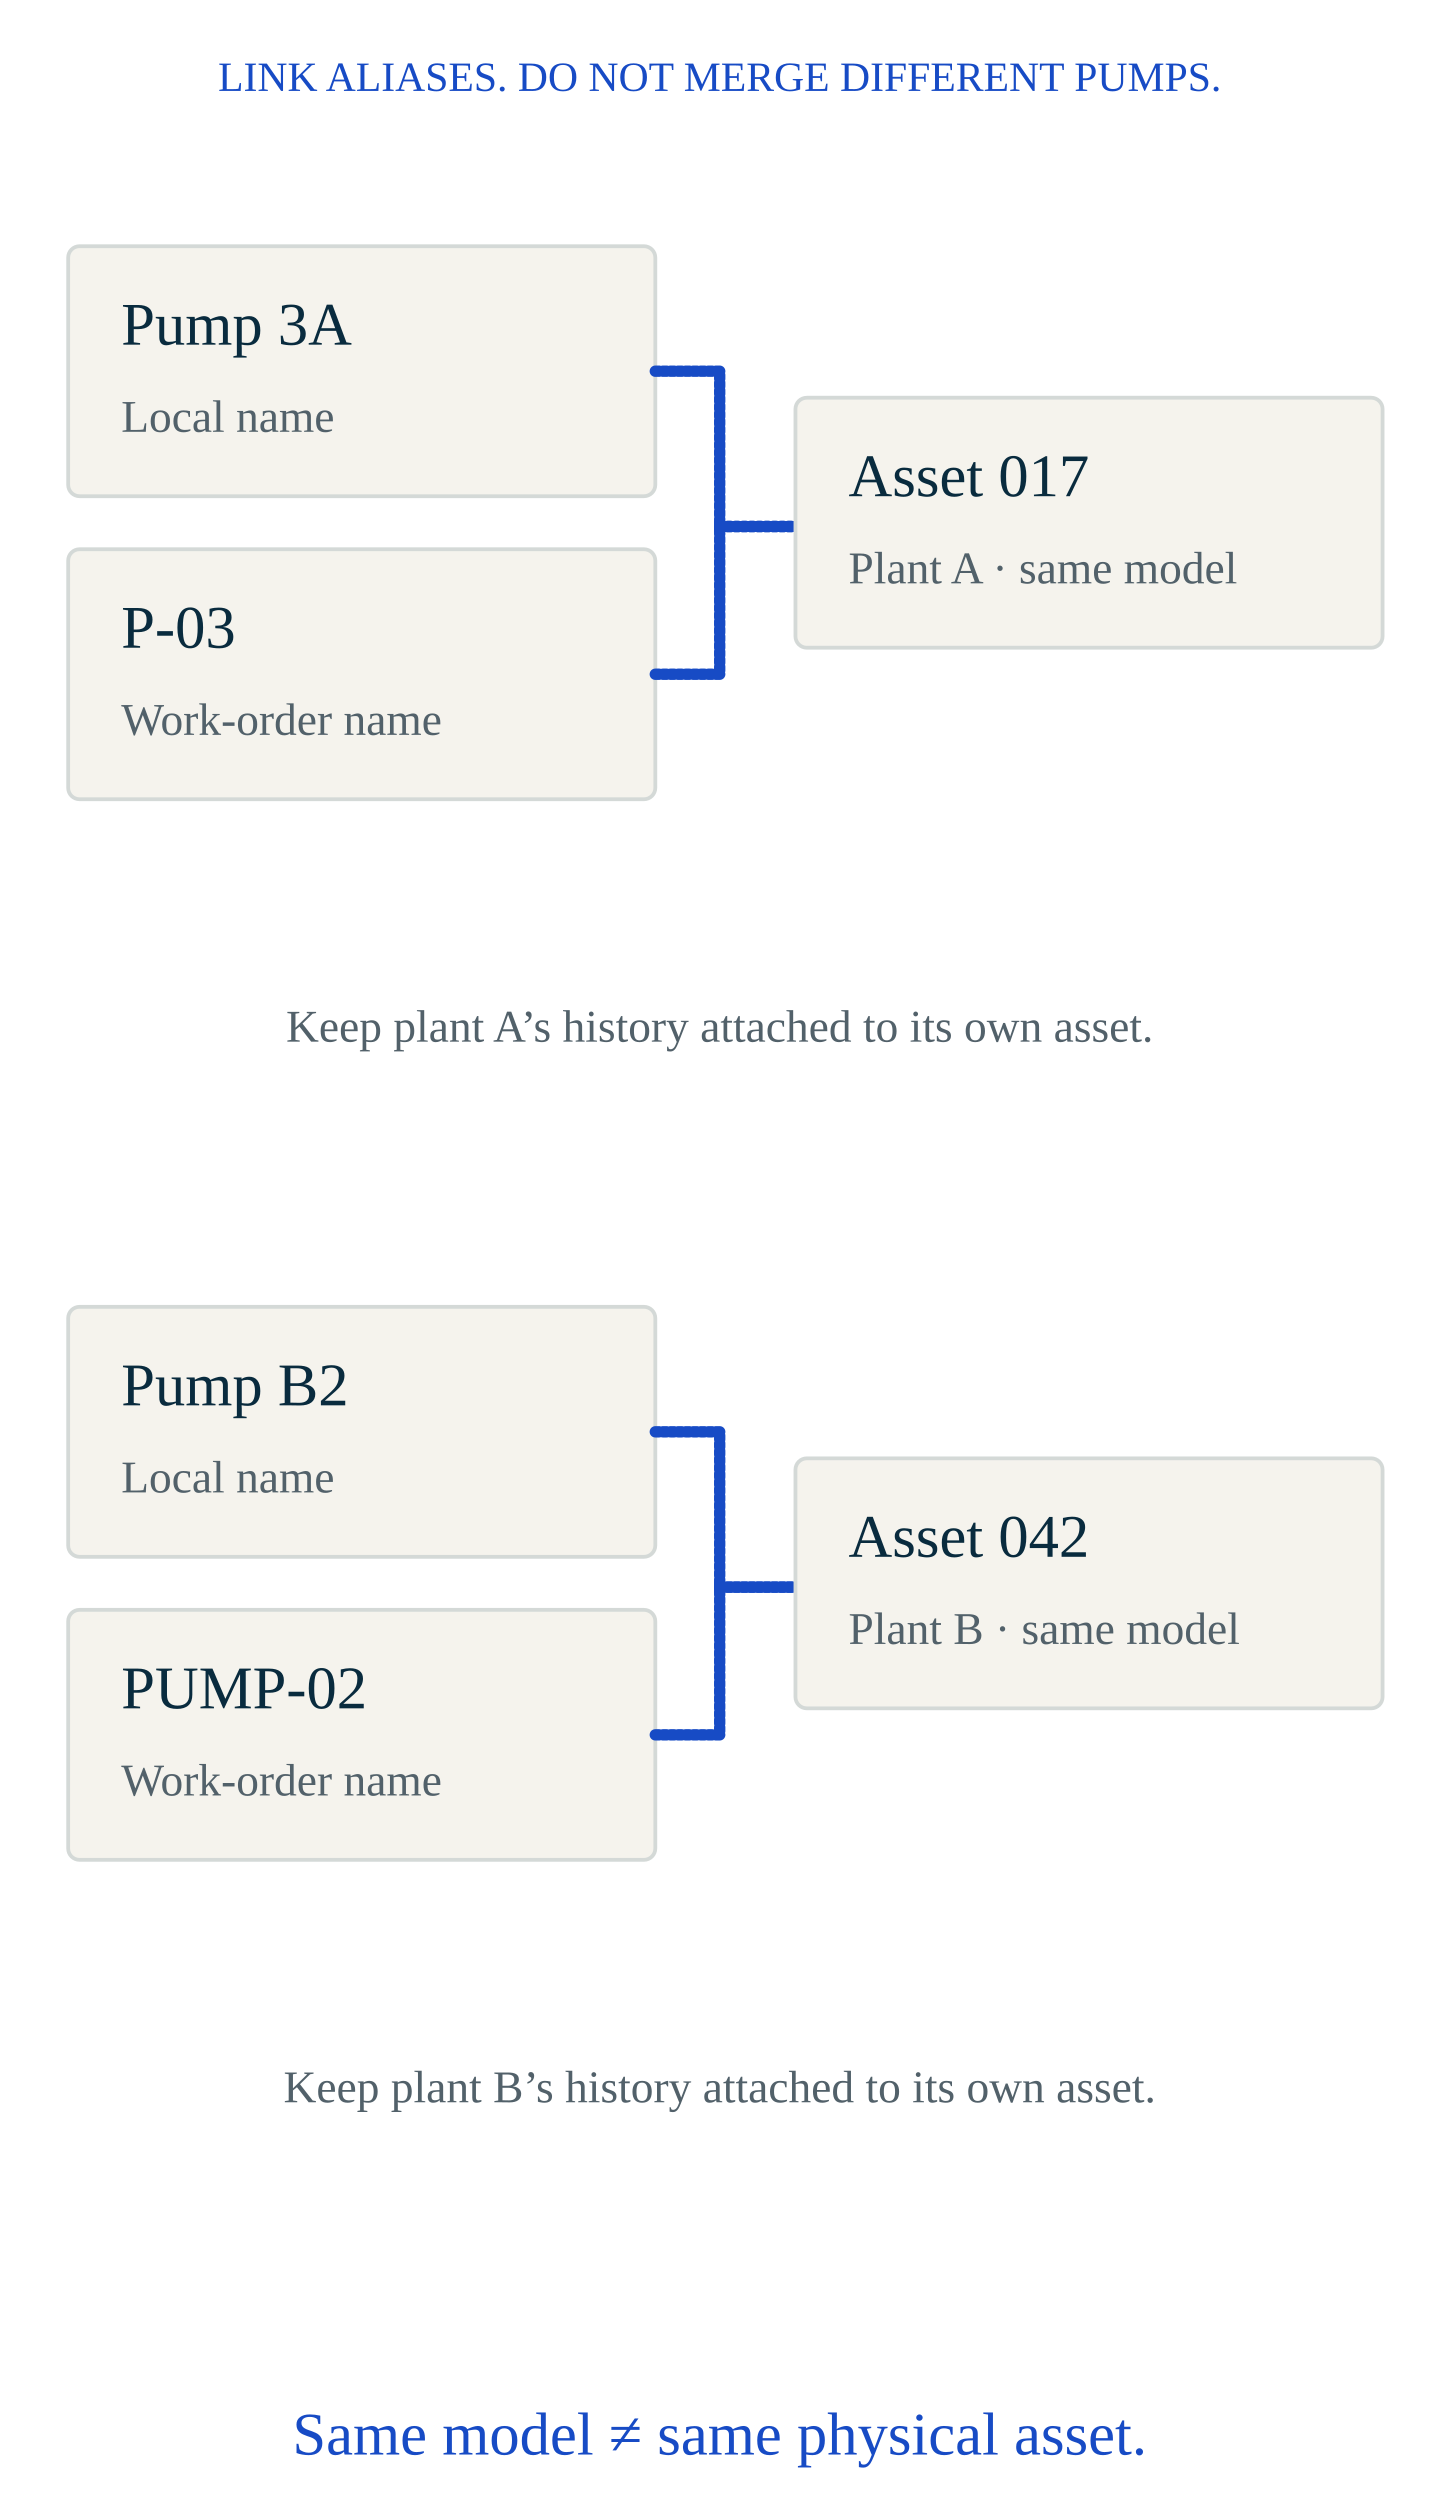
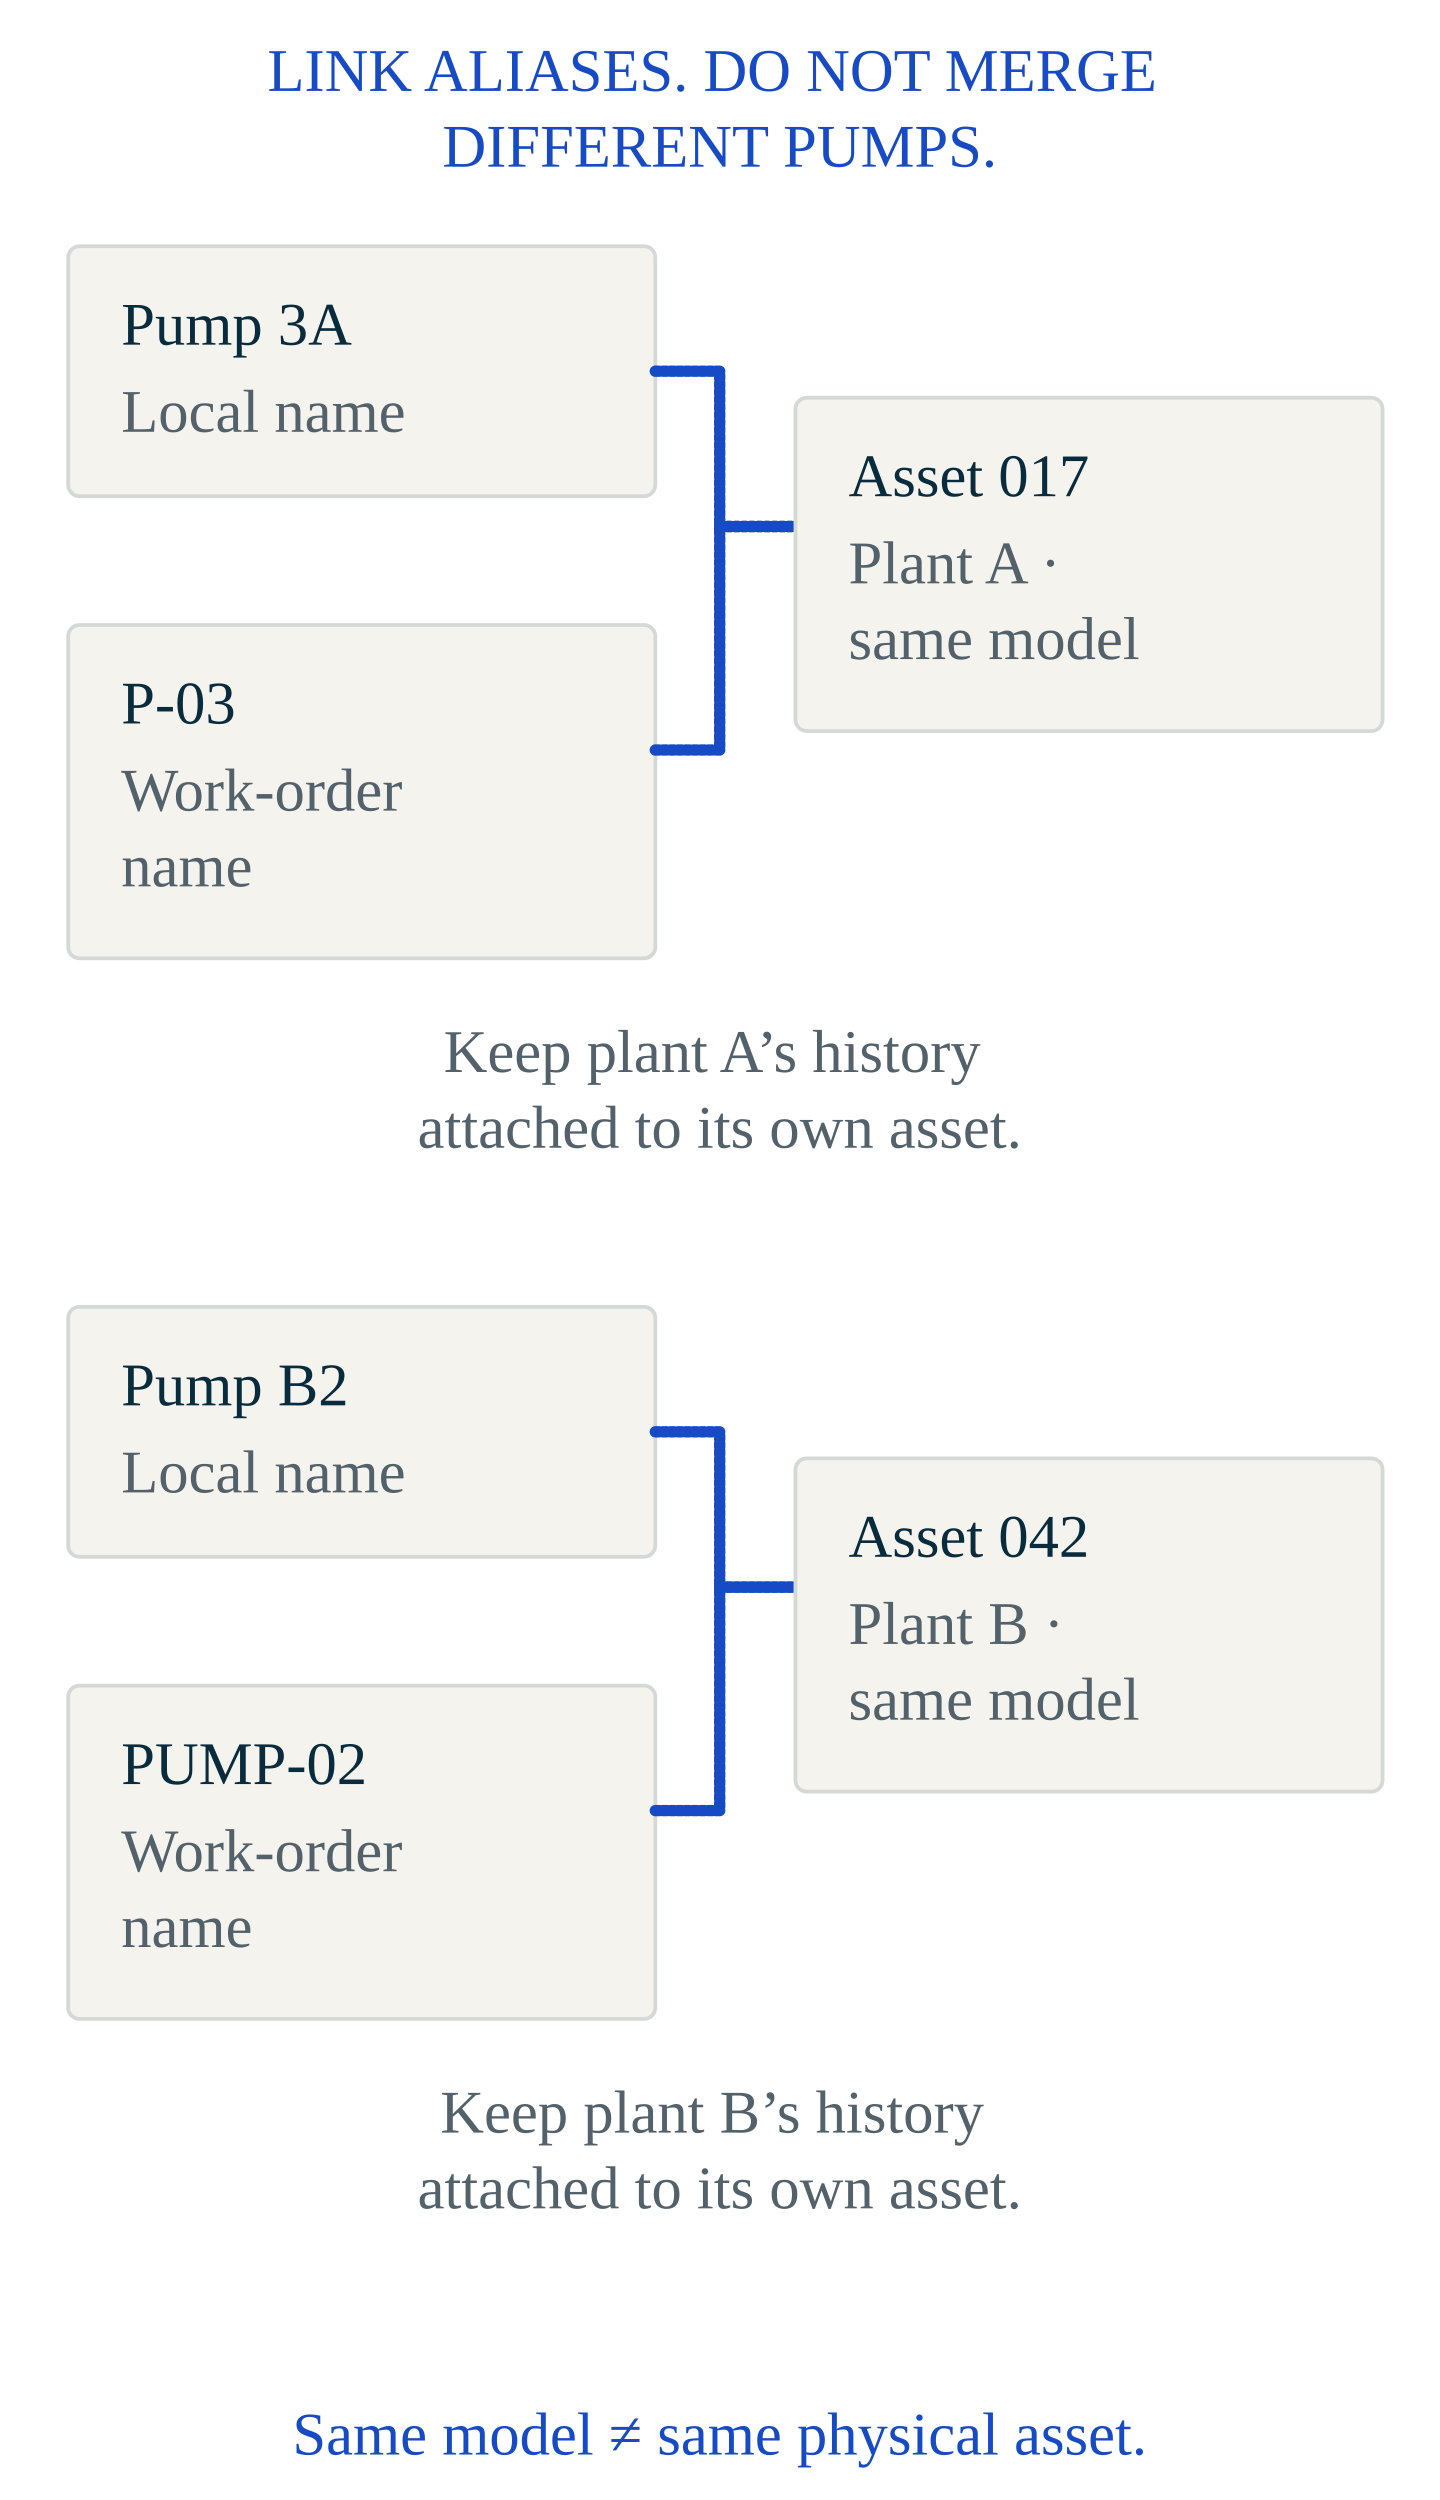
<svg xmlns="http://www.w3.org/2000/svg" class="vital-graphic" width="380" height="660" viewBox="0 0 380 660" role="img" aria-labelledby="fifty-steps-back-4-m-title fifty-steps-back-4-m-desc" style="font-family:var(--font-body,Inter,Arial,sans-serif)">
  <style>.sl-flow{stroke-dasharray:1;stroke-dashoffset:0;animation:sl-draw 2.5s ease both}.sl-reveal{animation:sl-reveal 1.2s ease both;transform-box:fill-box;transform-origin:center}@keyframes sl-draw{0%{stroke-dashoffset:1}100%{stroke-dashoffset:0}}@keyframes sl-reveal{0%{opacity:.12;transform:translateY(8px)}100%{opacity:1;transform:translateY(0)}}@media(prefers-reduced-motion:reduce){.sl-flow,.sl-reveal{animation:none!important}}</style>
-   <text x="190" y="24" text-anchor="middle" font-size="11" fill="var(--figure-accent,#174bc5)">LINK ALIASES. DO NOT MERGE DIFFERENT PUMPS.</text>
+   <text x="190" y="24" text-anchor="middle" font-size="16" fill="var(--figure-accent,#174bc5)">
+     <tspan x="190" y="24">LINK ALIASES. DO NOT MERGE </tspan>
+     <tspan x="190" y="44">DIFFERENT PUMPS.</tspan>
+   </text>
  <rect x="18" y="65" width="155" height="66" rx="3" fill="var(--bg,#f5f3ed)" stroke="var(--line,#d4d9d7)" />
  <text x="32" y="91" text-anchor="start" font-size="16" fill="var(--text,#092b3e)">Pump 3A</text>
-   <text x="32" y="114" text-anchor="start" font-size="12" fill="var(--text-dim,#52616a)">Local name</text>
-   <rect x="18" y="145" width="155" height="66" rx="3" fill="var(--bg,#f5f3ed)" stroke="var(--line,#d4d9d7)" />
-   <text x="32" y="171" text-anchor="start" font-size="16" fill="var(--text,#092b3e)">P-03</text>
-   <text x="32" y="194" text-anchor="start" font-size="12" fill="var(--text-dim,#52616a)">Work-order name</text>
+   <text x="32" y="114" text-anchor="start" font-size="16" fill="var(--text-dim,#52616a)">Local name</text>
+   <rect x="18" y="165" width="155" height="88" rx="3" fill="var(--bg,#f5f3ed)" stroke="var(--line,#d4d9d7)" />
+   <text x="32" y="191" text-anchor="start" font-size="16" fill="var(--text,#092b3e)">P-03</text>
+   <text x="32" y="214" text-anchor="start" font-size="16" fill="var(--text-dim,#52616a)">
+     <tspan x="32" y="214">Work-order </tspan>
+     <tspan x="32" y="234">name</tspan>
+   </text>
  <path d="M173 98 H190 V139 H210" fill="none" stroke="var(--line,#d4d9d7)" stroke-width="2" stroke-linecap="round" />
  <path d="M173 98 H190 V139 H210" fill="none" stroke="var(--figure-accent,#174bc5)" stroke-width="3" stroke-linecap="round" pathLength="1" class="vs-motion sl-flow" style="animation-delay:0s" />
-   <path d="M173 178 H190 V139 H210" fill="none" stroke="var(--line,#d4d9d7)" stroke-width="2" stroke-linecap="round" />
-   <path d="M173 178 H190 V139 H210" fill="none" stroke="var(--figure-accent,#174bc5)" stroke-width="3" stroke-linecap="round" pathLength="1" class="vs-motion sl-flow" style="animation-delay:0.2s" />
+   <path d="M173 198 H190 V139 H210" fill="none" stroke="var(--line,#d4d9d7)" stroke-width="2" stroke-linecap="round" />
+   <path d="M173 198 H190 V139 H210" fill="none" stroke="var(--figure-accent,#174bc5)" stroke-width="3" stroke-linecap="round" pathLength="1" class="vs-motion sl-flow" style="animation-delay:0.2s" />
  <g class="vs-motion sl-reveal" style="animation-delay:0.6s">
-     <rect x="210" y="105" width="155" height="66" rx="3" fill="var(--bg,#f5f3ed)" stroke="var(--line,#d4d9d7)" />
+     <rect x="210" y="105" width="155" height="88" rx="3" fill="var(--bg,#f5f3ed)" stroke="var(--line,#d4d9d7)" />
    <text x="224" y="131" text-anchor="start" font-size="16" fill="var(--text,#092b3e)">Asset 017</text>
-     <text x="224" y="154" text-anchor="start" font-size="12" fill="var(--text-dim,#52616a)">Plant A · same model</text>
+     <text x="224" y="154" text-anchor="start" font-size="16" fill="var(--text-dim,#52616a)">
+       <tspan x="224" y="154">Plant A · </tspan>
+       <tspan x="224" y="174">same model</tspan>
+     </text>
  </g>
-   <text x="190" y="275" text-anchor="middle" font-size="12" fill="var(--text-dim,#52616a)">Keep plant A’s history attached to its own asset.</text>
+   <text x="190" y="283" text-anchor="middle" font-size="16" fill="var(--text-dim,#52616a)">
+     <tspan x="190" y="283">Keep plant A’s history </tspan>
+     <tspan x="190" y="303">attached to its own asset.</tspan>
+   </text>
  <rect x="18" y="345" width="155" height="66" rx="3" fill="var(--bg,#f5f3ed)" stroke="var(--line,#d4d9d7)" />
  <text x="32" y="371" text-anchor="start" font-size="16" fill="var(--text,#092b3e)">Pump B2</text>
-   <text x="32" y="394" text-anchor="start" font-size="12" fill="var(--text-dim,#52616a)">Local name</text>
-   <rect x="18" y="425" width="155" height="66" rx="3" fill="var(--bg,#f5f3ed)" stroke="var(--line,#d4d9d7)" />
-   <text x="32" y="451" text-anchor="start" font-size="16" fill="var(--text,#092b3e)">PUMP-02</text>
-   <text x="32" y="474" text-anchor="start" font-size="12" fill="var(--text-dim,#52616a)">Work-order name</text>
+   <text x="32" y="394" text-anchor="start" font-size="16" fill="var(--text-dim,#52616a)">Local name</text>
+   <rect x="18" y="445" width="155" height="88" rx="3" fill="var(--bg,#f5f3ed)" stroke="var(--line,#d4d9d7)" />
+   <text x="32" y="471" text-anchor="start" font-size="16" fill="var(--text,#092b3e)">PUMP-02</text>
+   <text x="32" y="494" text-anchor="start" font-size="16" fill="var(--text-dim,#52616a)">
+     <tspan x="32" y="494">Work-order </tspan>
+     <tspan x="32" y="514">name</tspan>
+   </text>
  <path d="M173 378 H190 V419 H210" fill="none" stroke="var(--line,#d4d9d7)" stroke-width="2" stroke-linecap="round" />
  <path d="M173 378 H190 V419 H210" fill="none" stroke="var(--figure-accent,#174bc5)" stroke-width="3" stroke-linecap="round" pathLength="1" class="vs-motion sl-flow" style="animation-delay:0.6s" />
-   <path d="M173 458 H190 V419 H210" fill="none" stroke="var(--line,#d4d9d7)" stroke-width="2" stroke-linecap="round" />
-   <path d="M173 458 H190 V419 H210" fill="none" stroke="var(--figure-accent,#174bc5)" stroke-width="3" stroke-linecap="round" pathLength="1" class="vs-motion sl-flow" style="animation-delay:0.8s" />
+   <path d="M173 478 H190 V419 H210" fill="none" stroke="var(--line,#d4d9d7)" stroke-width="2" stroke-linecap="round" />
+   <path d="M173 478 H190 V419 H210" fill="none" stroke="var(--figure-accent,#174bc5)" stroke-width="3" stroke-linecap="round" pathLength="1" class="vs-motion sl-flow" style="animation-delay:0.8s" />
  <g class="vs-motion sl-reveal" style="animation-delay:1.2s">
-     <rect x="210" y="385" width="155" height="66" rx="3" fill="var(--bg,#f5f3ed)" stroke="var(--line,#d4d9d7)" />
+     <rect x="210" y="385" width="155" height="88" rx="3" fill="var(--bg,#f5f3ed)" stroke="var(--line,#d4d9d7)" />
    <text x="224" y="411" text-anchor="start" font-size="16" fill="var(--text,#092b3e)">Asset 042</text>
-     <text x="224" y="434" text-anchor="start" font-size="12" fill="var(--text-dim,#52616a)">Plant B · same model</text>
+     <text x="224" y="434" text-anchor="start" font-size="16" fill="var(--text-dim,#52616a)">
+       <tspan x="224" y="434">Plant B · </tspan>
+       <tspan x="224" y="454">same model</tspan>
+     </text>
  </g>
-   <text x="190" y="555" text-anchor="middle" font-size="12" fill="var(--text-dim,#52616a)">Keep plant B’s history attached to its own asset.</text>
+   <text x="190" y="563" text-anchor="middle" font-size="16" fill="var(--text-dim,#52616a)">
+     <tspan x="190" y="563">Keep plant B’s history </tspan>
+     <tspan x="190" y="583">attached to its own asset.</tspan>
+   </text>
  <text x="190" y="648" text-anchor="middle" font-size="16" fill="var(--figure-accent,#174bc5)">Same model ≠ same physical asset.</text>
</svg>
